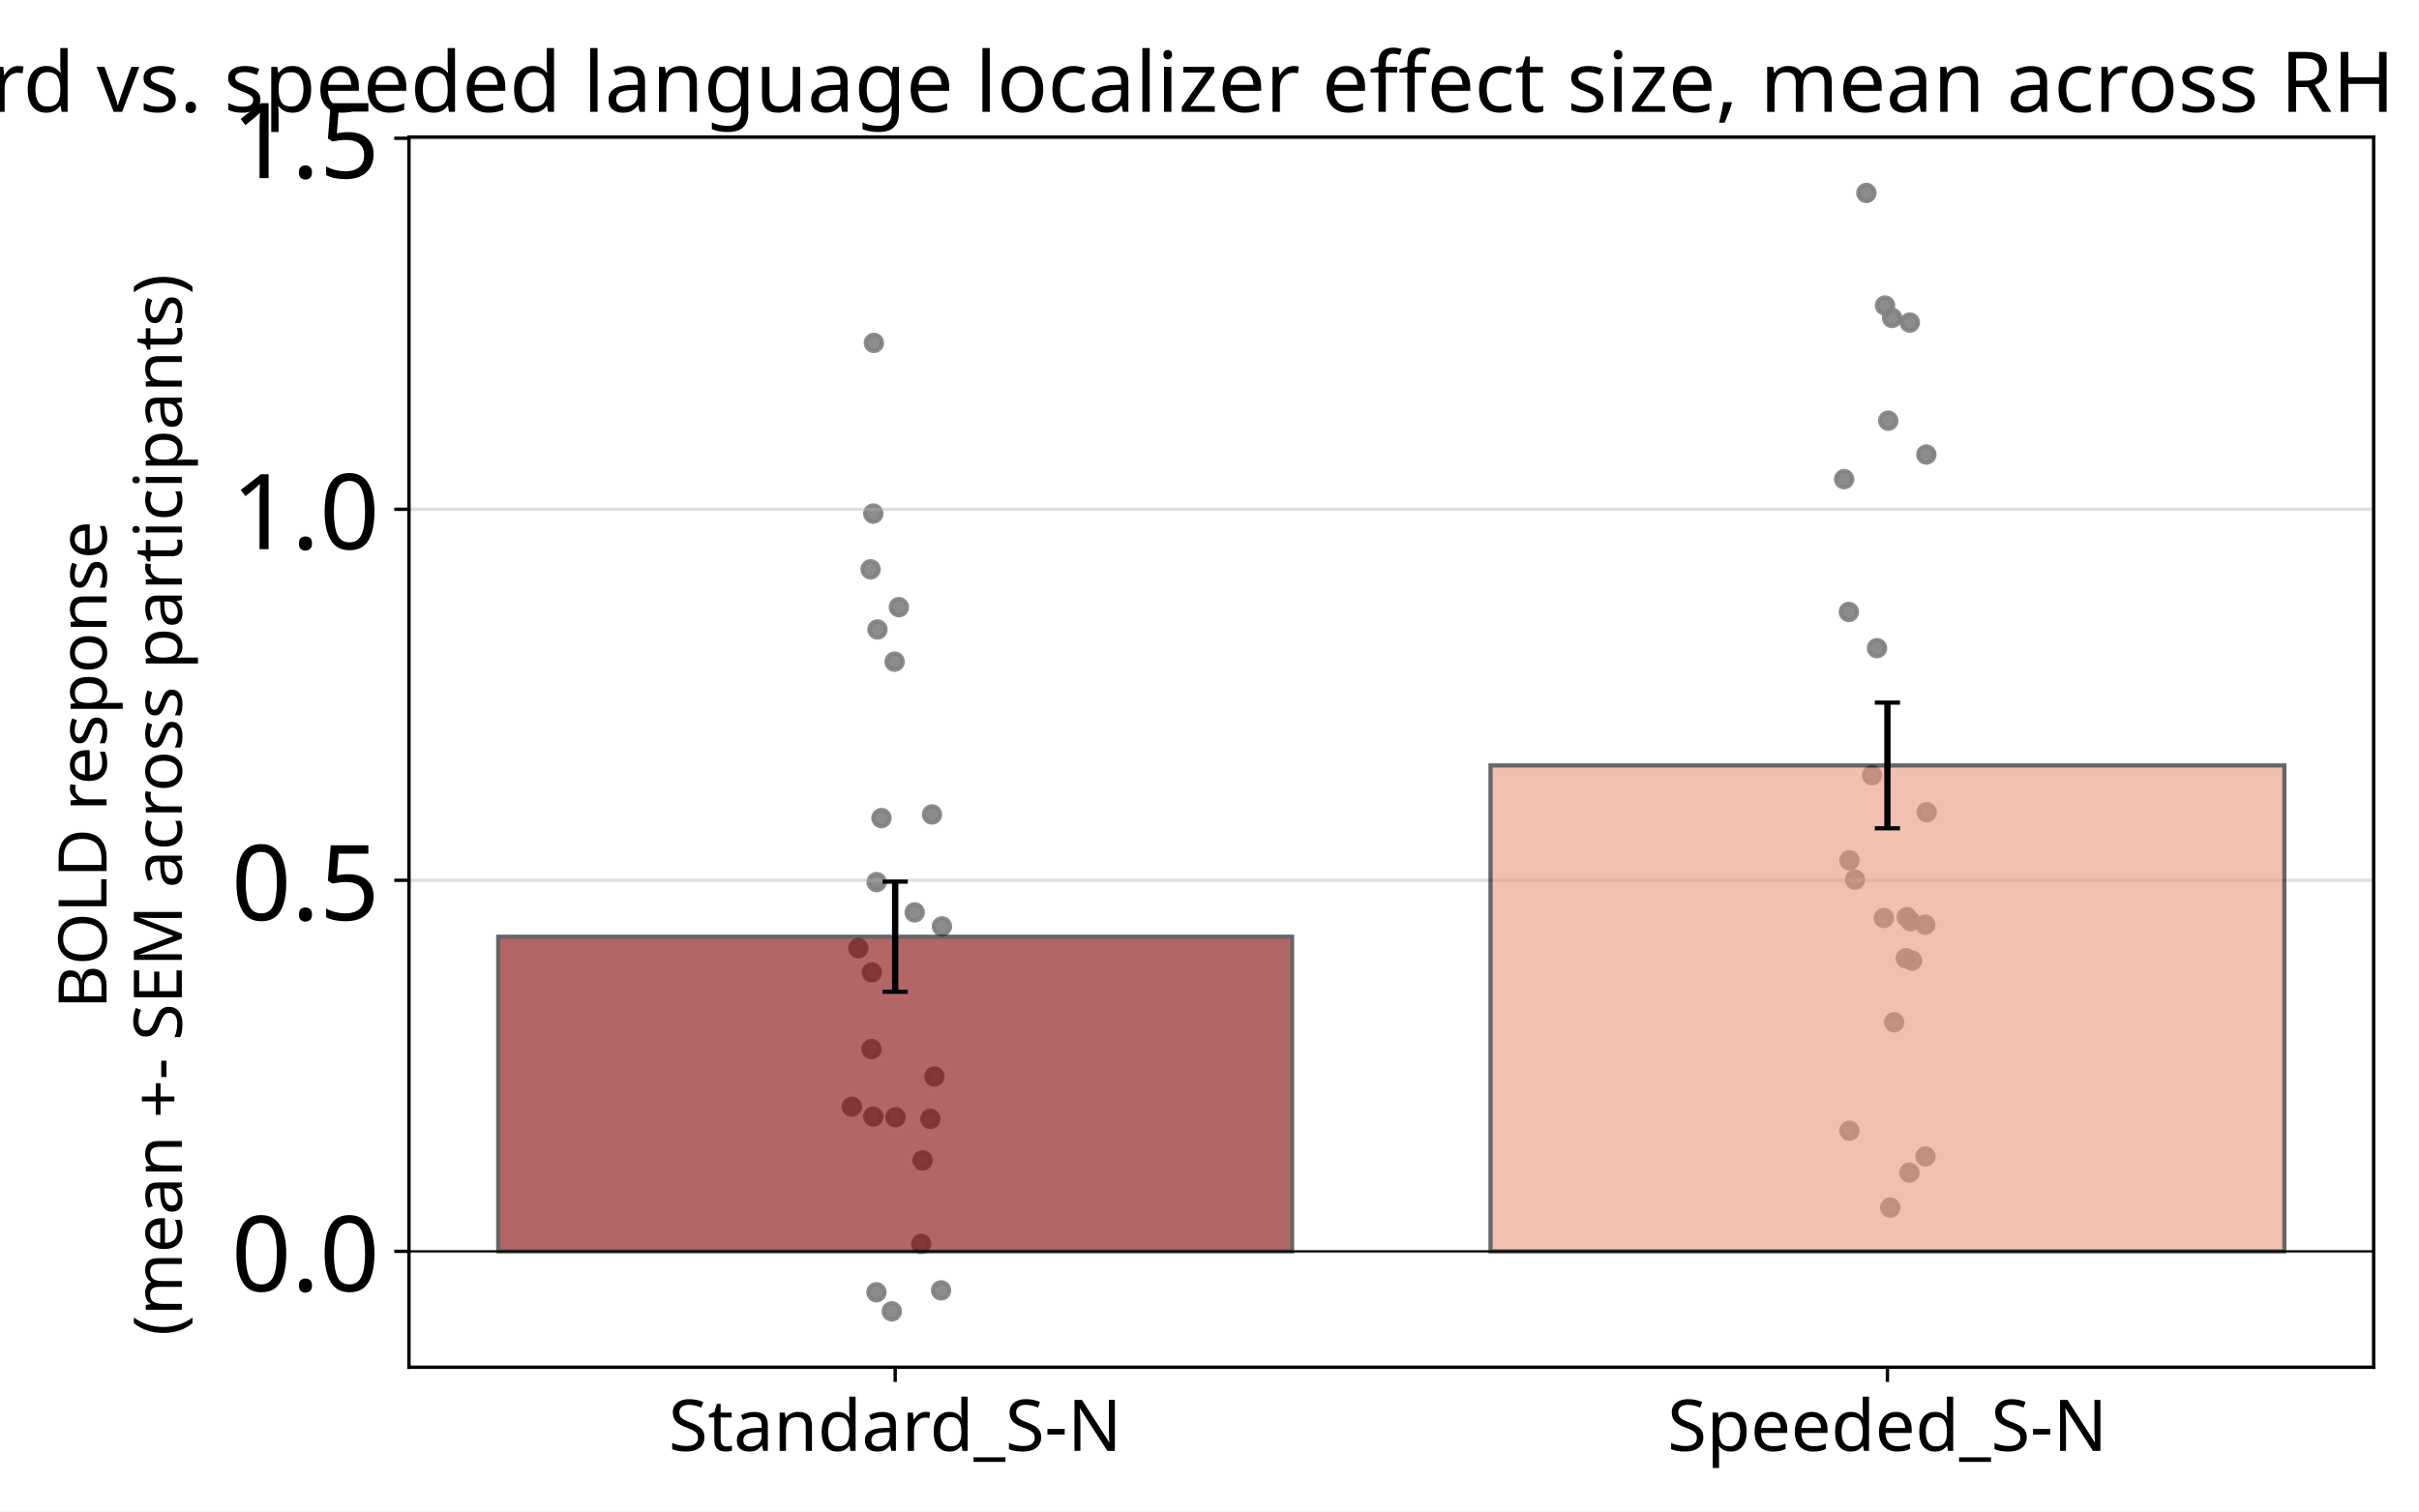
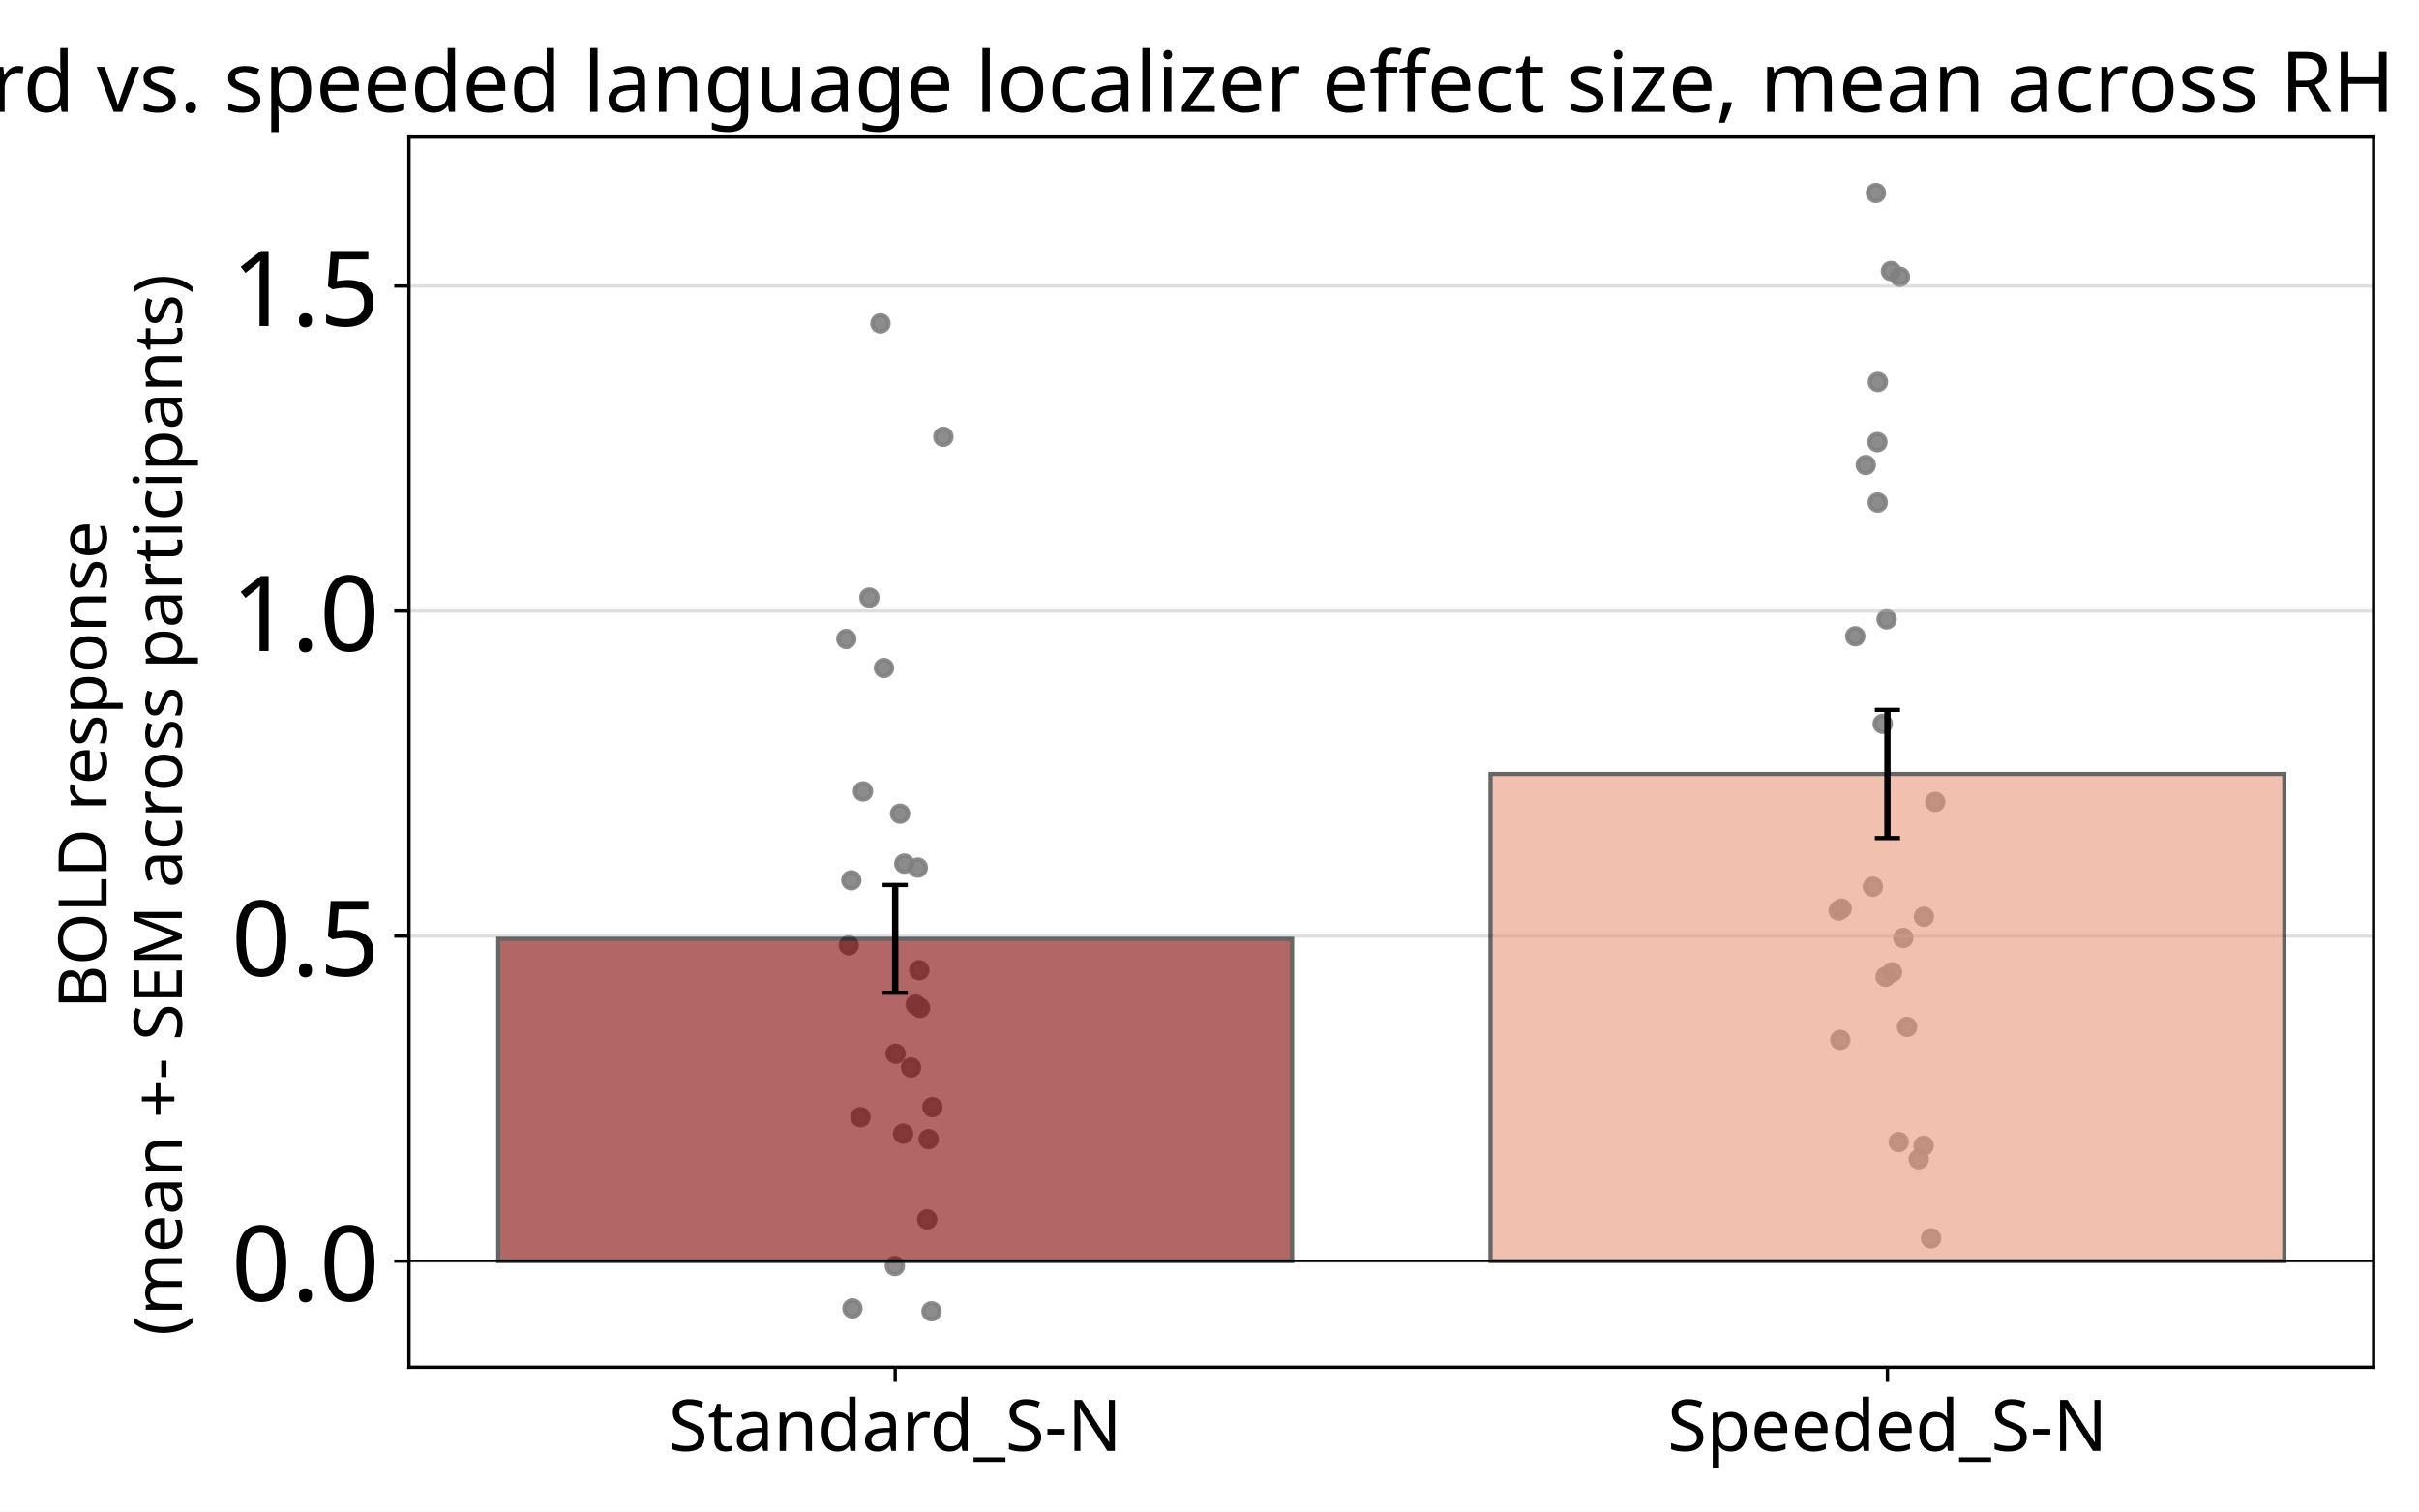
<svg xmlns="http://www.w3.org/2000/svg" xmlns:xlink="http://www.w3.org/1999/xlink" width="576pt" height="360pt" viewBox="0 0 576 360" version="1.1">
  <defs>
    <style type="text/css">*{stroke-linejoin: round; stroke-linecap: butt}</style>
  </defs>
  <g id="figure_1">
    <g id="patch_1">
      <path d="M 0 360  L 576 360  L 576 0  L 0 0  z " style="fill: #ffffff" />
    </g>
    <g id="axes_1">
      <g id="patch_2">
        <path d="M 97.382 325.64  L 565.2 325.64  L 565.2 32.64  L 97.382 32.64  z " style="fill: #ffffff" />
      </g>
      <g id="PathCollection_1">
        <defs>
-           <path id="mbe9b926426" d="M 0 1.936  C 0.514 1.936 1.006 1.732 1.369 1.369  C 1.732 1.006 1.936 0.514 1.936 0  C 1.936 -0.514 1.732 -1.006 1.369 -1.369  C 1.006 -1.732 0.514 -1.936 0 -1.936  C -0.514 -1.936 -1.006 -1.732 -1.369 -1.369  C -1.732 -1.006 -1.936 -0.514 -1.936 0  C -1.936 0.514 -1.732 1.006 -1.369 1.369  C -1.006 1.732 -0.514 1.936 0 1.936  z " style="stroke: #808080; stroke-opacity: 0.9" />
+           <path id="m6646a3b385" d="M 0 1.936  C 0.514 1.936 1.006 1.732 1.369 1.369  C 1.732 1.006 1.936 0.514 1.936 0  C 1.936 -0.514 1.732 -1.006 1.369 -1.369  C 1.006 -1.732 0.514 -1.936 0 -1.936  C -0.514 -1.936 -1.006 -1.732 -1.369 -1.369  C -1.732 -1.006 -1.936 -0.514 -1.936 0  C -1.936 0.514 -1.732 1.006 -1.369 1.369  C -1.006 1.732 -0.514 1.936 0 1.936  z " style="stroke: #808080; stroke-opacity: 0.9" />
        </defs>
-         <g clip-path="url(#p8f3330ebca)">
-           <use xlink:href="#mbe9b926426" x="213.02" y="157.587" style="fill: #808080; fill-opacity: 0.9; stroke: #808080; stroke-opacity: 0.9" />
-           <use xlink:href="#mbe9b926426" x="207.3" y="135.598" style="fill: #808080; fill-opacity: 0.9; stroke: #808080; stroke-opacity: 0.9" />
-           <use xlink:href="#mbe9b926426" x="204.392" y="225.813" style="fill: #808080; fill-opacity: 0.9; stroke: #808080; stroke-opacity: 0.9" />
-           <use xlink:href="#mbe9b926426" x="208.736" y="210.093" style="fill: #808080; fill-opacity: 0.9; stroke: #808080; stroke-opacity: 0.9" />
-           <use xlink:href="#mbe9b926426" x="208.086" y="81.668" style="fill: #808080; fill-opacity: 0.9; stroke: #808080; stroke-opacity: 0.9" />
-           <use xlink:href="#mbe9b926426" x="208.692" y="307.783" style="fill: #808080; fill-opacity: 0.9; stroke: #808080; stroke-opacity: 0.9" />
-           <use xlink:href="#mbe9b926426" x="202.834" y="263.59" style="fill: #808080; fill-opacity: 0.9; stroke: #808080; stroke-opacity: 0.9" />
-           <use xlink:href="#mbe9b926426" x="224.292" y="220.629" style="fill: #808080; fill-opacity: 0.9; stroke: #808080; stroke-opacity: 0.9" />
-           <use xlink:href="#mbe9b926426" x="214.037" y="144.604" style="fill: #808080; fill-opacity: 0.9; stroke: #808080; stroke-opacity: 0.9" />
-           <use xlink:href="#mbe9b926426" x="222.496" y="256.399" style="fill: #808080; fill-opacity: 0.9; stroke: #808080; stroke-opacity: 0.9" />
-           <use xlink:href="#mbe9b926426" x="209.893" y="194.844" style="fill: #808080; fill-opacity: 0.9; stroke: #808080; stroke-opacity: 0.9" />
-           <use xlink:href="#mbe9b926426" x="207.952" y="265.931" style="fill: #808080; fill-opacity: 0.9; stroke: #808080; stroke-opacity: 0.9" />
-           <use xlink:href="#mbe9b926426" x="219.363" y="296.268" style="fill: #808080; fill-opacity: 0.9; stroke: #808080; stroke-opacity: 0.9" />
-           <use xlink:href="#mbe9b926426" x="217.801" y="217.307" style="fill: #808080; fill-opacity: 0.9; stroke: #808080; stroke-opacity: 0.9" />
-           <use xlink:href="#mbe9b926426" x="207.53" y="249.862" style="fill: #808080; fill-opacity: 0.9; stroke: #808080; stroke-opacity: 0.9" />
-           <use xlink:href="#mbe9b926426" x="219.678" y="276.374" style="fill: #808080; fill-opacity: 0.9; stroke: #808080; stroke-opacity: 0.9" />
-           <use xlink:href="#mbe9b926426" x="221.531" y="266.479" style="fill: #808080; fill-opacity: 0.9; stroke: #808080; stroke-opacity: 0.9" />
-           <use xlink:href="#mbe9b926426" x="207.942" y="122.319" style="fill: #808080; fill-opacity: 0.9; stroke: #808080; stroke-opacity: 0.9" />
-           <use xlink:href="#mbe9b926426" x="213.239" y="266.103" style="fill: #808080; fill-opacity: 0.9; stroke: #808080; stroke-opacity: 0.9" />
-           <use xlink:href="#mbe9b926426" x="208.933" y="149.916" style="fill: #808080; fill-opacity: 0.9; stroke: #808080; stroke-opacity: 0.9" />
-           <use xlink:href="#mbe9b926426" x="212.354" y="312.322" style="fill: #808080; fill-opacity: 0.9; stroke: #808080; stroke-opacity: 0.9" />
-           <use xlink:href="#mbe9b926426" x="207.6" y="231.597" style="fill: #808080; fill-opacity: 0.9; stroke: #808080; stroke-opacity: 0.9" />
-           <use xlink:href="#mbe9b926426" x="224.083" y="307.327" style="fill: #808080; fill-opacity: 0.9; stroke: #808080; stroke-opacity: 0.9" />
-           <use xlink:href="#mbe9b926426" x="221.924" y="193.981" style="fill: #808080; fill-opacity: 0.9; stroke: #808080; stroke-opacity: 0.9" />
+         <g clip-path="url(#p023130979b)">
+           <use xlink:href="#m6646a3b385" x="210.483" y="159.105" style="fill: #808080; fill-opacity: 0.9; stroke: #808080; stroke-opacity: 0.9" />
+           <use xlink:href="#m6646a3b385" x="202.707" y="209.657" style="fill: #808080; fill-opacity: 0.9; stroke: #808080; stroke-opacity: 0.9" />
+           <use xlink:href="#m6646a3b385" x="202.113" y="225.14" style="fill: #808080; fill-opacity: 0.9; stroke: #808080; stroke-opacity: 0.9" />
+           <use xlink:href="#m6646a3b385" x="215.324" y="205.692" style="fill: #808080; fill-opacity: 0.9; stroke: #808080; stroke-opacity: 0.9" />
+           <use xlink:href="#m6646a3b385" x="209.642" y="77.03" style="fill: #808080; fill-opacity: 0.9; stroke: #808080; stroke-opacity: 0.9" />
+           <use xlink:href="#m6646a3b385" x="213.079" y="301.531" style="fill: #808080; fill-opacity: 0.9; stroke: #808080; stroke-opacity: 0.9" />
+           <use xlink:href="#m6646a3b385" x="215.05" y="270.017" style="fill: #808080; fill-opacity: 0.9; stroke: #808080; stroke-opacity: 0.9" />
+           <use xlink:href="#m6646a3b385" x="218.034" y="239.26" style="fill: #808080; fill-opacity: 0.9; stroke: #808080; stroke-opacity: 0.9" />
+           <use xlink:href="#m6646a3b385" x="207.012" y="142.331" style="fill: #808080; fill-opacity: 0.9; stroke: #808080; stroke-opacity: 0.9" />
+           <use xlink:href="#m6646a3b385" x="218.894" y="231.073" style="fill: #808080; fill-opacity: 0.9; stroke: #808080; stroke-opacity: 0.9" />
+           <use xlink:href="#m6646a3b385" x="205.493" y="188.489" style="fill: #808080; fill-opacity: 0.9; stroke: #808080; stroke-opacity: 0.9" />
+           <use xlink:href="#m6646a3b385" x="222.028" y="263.692" style="fill: #808080; fill-opacity: 0.9; stroke: #808080; stroke-opacity: 0.9" />
+           <use xlink:href="#m6646a3b385" x="220.771" y="290.437" style="fill: #808080; fill-opacity: 0.9; stroke: #808080; stroke-opacity: 0.9" />
+           <use xlink:href="#m6646a3b385" x="218.544" y="206.643" style="fill: #808080; fill-opacity: 0.9; stroke: #808080; stroke-opacity: 0.9" />
+           <use xlink:href="#m6646a3b385" x="216.924" y="254.254" style="fill: #808080; fill-opacity: 0.9; stroke: #808080; stroke-opacity: 0.9" />
+           <use xlink:href="#m6646a3b385" x="221.124" y="271.324" style="fill: #808080; fill-opacity: 0.9; stroke: #808080; stroke-opacity: 0.9" />
+           <use xlink:href="#m6646a3b385" x="204.901" y="266.076" style="fill: #808080; fill-opacity: 0.9; stroke: #808080; stroke-opacity: 0.9" />
+           <use xlink:href="#m6646a3b385" x="224.627" y="104.031" style="fill: #808080; fill-opacity: 0.9; stroke: #808080; stroke-opacity: 0.9" />
+           <use xlink:href="#m6646a3b385" x="213.258" y="250.961" style="fill: #808080; fill-opacity: 0.9; stroke: #808080; stroke-opacity: 0.9" />
+           <use xlink:href="#m6646a3b385" x="201.514" y="152.192" style="fill: #808080; fill-opacity: 0.9; stroke: #808080; stroke-opacity: 0.9" />
+           <use xlink:href="#m6646a3b385" x="221.808" y="312.322" style="fill: #808080; fill-opacity: 0.9; stroke: #808080; stroke-opacity: 0.9" />
+           <use xlink:href="#m6646a3b385" x="219.085" y="240.05" style="fill: #808080; fill-opacity: 0.9; stroke: #808080; stroke-opacity: 0.9" />
+           <use xlink:href="#m6646a3b385" x="202.975" y="311.632" style="fill: #808080; fill-opacity: 0.9; stroke: #808080; stroke-opacity: 0.9" />
+           <use xlink:href="#m6646a3b385" x="214.321" y="193.801" style="fill: #808080; fill-opacity: 0.9; stroke: #808080; stroke-opacity: 0.9" />
        </g>
      </g>
      <g id="PathCollection_2">
-         <g clip-path="url(#p8f3330ebca)">
-           <use xlink:href="#mbe9b926426" x="454.759" y="76.834" style="fill: #808080; fill-opacity: 0.9; stroke: #808080; stroke-opacity: 0.9" />
-           <use xlink:href="#mbe9b926426" x="450.543" y="75.726" style="fill: #808080; fill-opacity: 0.9; stroke: #808080; stroke-opacity: 0.9" />
-           <use xlink:href="#mbe9b926426" x="449.622" y="100.202" style="fill: #808080; fill-opacity: 0.9; stroke: #808080; stroke-opacity: 0.9" />
-           <use xlink:href="#mbe9b926426" x="454.651" y="279.281" style="fill: #808080; fill-opacity: 0.9; stroke: #808080; stroke-opacity: 0.9" />
-           <use xlink:href="#mbe9b926426" x="458.781" y="193.447" style="fill: #808080; fill-opacity: 0.9; stroke: #808080; stroke-opacity: 0.9" />
-           <use xlink:href="#mbe9b926426" x="458.472" y="275.439" style="fill: #808080; fill-opacity: 0.9; stroke: #808080; stroke-opacity: 0.9" />
-           <use xlink:href="#mbe9b926426" x="455.292" y="228.795" style="fill: #808080; fill-opacity: 0.9; stroke: #808080; stroke-opacity: 0.9" />
-           <use xlink:href="#mbe9b926426" x="448.571" y="218.636" style="fill: #808080; fill-opacity: 0.9; stroke: #808080; stroke-opacity: 0.9" />
-           <use xlink:href="#mbe9b926426" x="440.238" y="145.742" style="fill: #808080; fill-opacity: 0.9; stroke: #808080; stroke-opacity: 0.9" />
-           <use xlink:href="#mbe9b926426" x="440.376" y="269.321" style="fill: #808080; fill-opacity: 0.9; stroke: #808080; stroke-opacity: 0.9" />
-           <use xlink:href="#mbe9b926426" x="454.019" y="218.434" style="fill: #808080; fill-opacity: 0.9; stroke: #808080; stroke-opacity: 0.9" />
-           <use xlink:href="#mbe9b926426" x="450.093" y="287.615" style="fill: #808080; fill-opacity: 0.9; stroke: #808080; stroke-opacity: 0.9" />
-           <use xlink:href="#mbe9b926426" x="451.028" y="243.472" style="fill: #808080; fill-opacity: 0.9; stroke: #808080; stroke-opacity: 0.9" />
-           <use xlink:href="#mbe9b926426" x="445.779" y="184.623" style="fill: #808080; fill-opacity: 0.9; stroke: #808080; stroke-opacity: 0.9" />
-           <use xlink:href="#mbe9b926426" x="453.802" y="228.237" style="fill: #808080; fill-opacity: 0.9; stroke: #808080; stroke-opacity: 0.9" />
-           <use xlink:href="#mbe9b926426" x="440.385" y="204.915" style="fill: #808080; fill-opacity: 0.9; stroke: #808080; stroke-opacity: 0.9" />
-           <use xlink:href="#mbe9b926426" x="454.923" y="219.413" style="fill: #808080; fill-opacity: 0.9; stroke: #808080; stroke-opacity: 0.9" />
-           <use xlink:href="#mbe9b926426" x="448.859" y="72.774" style="fill: #808080; fill-opacity: 0.9; stroke: #808080; stroke-opacity: 0.9" />
-           <use xlink:href="#mbe9b926426" x="446.942" y="154.373" style="fill: #808080; fill-opacity: 0.9; stroke: #808080; stroke-opacity: 0.9" />
-           <use xlink:href="#mbe9b926426" x="439.12" y="114.115" style="fill: #808080; fill-opacity: 0.9; stroke: #808080; stroke-opacity: 0.9" />
-           <use xlink:href="#mbe9b926426" x="458.443" y="220.248" style="fill: #808080; fill-opacity: 0.9; stroke: #808080; stroke-opacity: 0.9" />
-           <use xlink:href="#mbe9b926426" x="441.724" y="209.499" style="fill: #808080; fill-opacity: 0.9; stroke: #808080; stroke-opacity: 0.9" />
-           <use xlink:href="#mbe9b926426" x="458.69" y="108.255" style="fill: #808080; fill-opacity: 0.9; stroke: #808080; stroke-opacity: 0.9" />
-           <use xlink:href="#mbe9b926426" x="444.412" y="45.958" style="fill: #808080; fill-opacity: 0.9; stroke: #808080; stroke-opacity: 0.9" />
+         <g clip-path="url(#p023130979b)">
+           <use xlink:href="#m6646a3b385" x="452.4" y="65.92" style="fill: #808080; fill-opacity: 0.9; stroke: #808080; stroke-opacity: 0.9" />
+           <use xlink:href="#m6646a3b385" x="447.149" y="90.974" style="fill: #808080; fill-opacity: 0.9; stroke: #808080; stroke-opacity: 0.9" />
+           <use xlink:href="#m6646a3b385" x="444.273" y="110.751" style="fill: #808080; fill-opacity: 0.9; stroke: #808080; stroke-opacity: 0.9" />
+           <use xlink:href="#m6646a3b385" x="458.046" y="272.89" style="fill: #808080; fill-opacity: 0.9; stroke: #808080; stroke-opacity: 0.9" />
+           <use xlink:href="#m6646a3b385" x="460.816" y="190.991" style="fill: #808080; fill-opacity: 0.9; stroke: #808080; stroke-opacity: 0.9" />
+           <use xlink:href="#m6646a3b385" x="456.884" y="276.084" style="fill: #808080; fill-opacity: 0.9; stroke: #808080; stroke-opacity: 0.9" />
+           <use xlink:href="#m6646a3b385" x="450.54" y="231.555" style="fill: #808080; fill-opacity: 0.9; stroke: #808080; stroke-opacity: 0.9" />
+           <use xlink:href="#m6646a3b385" x="454.111" y="244.575" style="fill: #808080; fill-opacity: 0.9; stroke: #808080; stroke-opacity: 0.9" />
+           <use xlink:href="#m6646a3b385" x="449.23" y="147.511" style="fill: #808080; fill-opacity: 0.9; stroke: #808080; stroke-opacity: 0.9" />
+           <use xlink:href="#m6646a3b385" x="452.115" y="272.014" style="fill: #808080; fill-opacity: 0.9; stroke: #808080; stroke-opacity: 0.9" />
+           <use xlink:href="#m6646a3b385" x="438.533" y="216.407" style="fill: #808080; fill-opacity: 0.9; stroke: #808080; stroke-opacity: 0.9" />
+           <use xlink:href="#m6646a3b385" x="459.811" y="294.944" style="fill: #808080; fill-opacity: 0.9; stroke: #808080; stroke-opacity: 0.9" />
+           <use xlink:href="#m6646a3b385" x="438.198" y="247.68" style="fill: #808080; fill-opacity: 0.9; stroke: #808080; stroke-opacity: 0.9" />
+           <use xlink:href="#m6646a3b385" x="448.302" y="172.404" style="fill: #808080; fill-opacity: 0.9; stroke: #808080; stroke-opacity: 0.9" />
+           <use xlink:href="#m6646a3b385" x="448.978" y="232.627" style="fill: #808080; fill-opacity: 0.9; stroke: #808080; stroke-opacity: 0.9" />
+           <use xlink:href="#m6646a3b385" x="437.808" y="216.881" style="fill: #808080; fill-opacity: 0.9; stroke: #808080; stroke-opacity: 0.9" />
+           <use xlink:href="#m6646a3b385" x="458.112" y="218.339" style="fill: #808080; fill-opacity: 0.9; stroke: #808080; stroke-opacity: 0.9" />
+           <use xlink:href="#m6646a3b385" x="450.272" y="64.554" style="fill: #808080; fill-opacity: 0.9; stroke: #808080; stroke-opacity: 0.9" />
+           <use xlink:href="#m6646a3b385" x="441.771" y="151.544" style="fill: #808080; fill-opacity: 0.9; stroke: #808080; stroke-opacity: 0.9" />
+           <use xlink:href="#m6646a3b385" x="447.109" y="119.683" style="fill: #808080; fill-opacity: 0.9; stroke: #808080; stroke-opacity: 0.9" />
+           <use xlink:href="#m6646a3b385" x="453.201" y="223.389" style="fill: #808080; fill-opacity: 0.9; stroke: #808080; stroke-opacity: 0.9" />
+           <use xlink:href="#m6646a3b385" x="445.954" y="211.191" style="fill: #808080; fill-opacity: 0.9; stroke: #808080; stroke-opacity: 0.9" />
+           <use xlink:href="#m6646a3b385" x="447.036" y="105.296" style="fill: #808080; fill-opacity: 0.9; stroke: #808080; stroke-opacity: 0.9" />
+           <use xlink:href="#m6646a3b385" x="446.688" y="45.958" style="fill: #808080; fill-opacity: 0.9; stroke: #808080; stroke-opacity: 0.9" />
        </g>
      </g>
      <g id="matplotlib.axis_1">
        <g id="xtick_1">
          <g id="line2d_1">
            <defs>
-               <path id="mec585d7cf8" d="M 0 0  L 0 3.5  " style="stroke: #000000; stroke-width: 0.8" />
+               <path id="ma6a596d53e" d="M 0 0  L 0 3.5  " style="stroke: #000000; stroke-width: 0.8" />
            </defs>
            <g>
-               <use xlink:href="#mec585d7cf8" x="213.155" y="325.64" style="stroke: #000000; stroke-width: 0.8" />
+               <use xlink:href="#ma6a596d53e" x="213.155" y="325.64" style="stroke: #000000; stroke-width: 0.8" />
            </g>
          </g>
          <g id="text_1">
            <text style="font: 17px 'sans-serif'; text-anchor: middle" x="213.155" y="345.557" transform="rotate(-0, 213.1551, 345.5573)">Standard_S-N</text>
          </g>
        </g>
        <g id="xtick_2">
          <g id="line2d_2">
            <g>
-               <use xlink:href="#mec585d7cf8" x="449.427" y="325.64" style="stroke: #000000; stroke-width: 0.8" />
+               <use xlink:href="#ma6a596d53e" x="449.427" y="325.64" style="stroke: #000000; stroke-width: 0.8" />
            </g>
          </g>
          <g id="text_2">
            <text style="font: 17px 'sans-serif'; text-anchor: middle" x="449.427" y="345.557" transform="rotate(-0, 449.4269, 345.5573)">Speeded_S-N</text>
          </g>
        </g>
      </g>
      <g id="matplotlib.axis_2">
        <g id="ytick_1">
          <g id="line2d_3">
-             <path d="M 97.382 298.037  L 565.2 298.037  " clip-path="url(#p8f3330ebca)" style="fill: none; stroke: #b0b0b0; stroke-opacity: 0.4; stroke-width: 0.8; stroke-linecap: square" />
+             <path d="M 97.382 300.36  L 565.2 300.36  " clip-path="url(#p023130979b)" style="fill: none; stroke: #b0b0b0; stroke-opacity: 0.4; stroke-width: 0.8; stroke-linecap: square" />
          </g>
          <g id="line2d_4">
            <defs>
-               <path id="me3444d40ef" d="M 0 0  L -3.5 0  " style="stroke: #000000; stroke-width: 0.8" />
+               <path id="m67017e7bf4" d="M 0 0  L -3.5 0  " style="stroke: #000000; stroke-width: 0.8" />
            </defs>
            <g>
-               <use xlink:href="#me3444d40ef" x="97.382" y="298.037" style="stroke: #000000; stroke-width: 0.8" />
+               <use xlink:href="#m67017e7bf4" x="97.382" y="300.36" style="stroke: #000000; stroke-width: 0.8" />
            </g>
          </g>
          <g id="text_3">
-             <text style="font: 25px 'sans-serif'; text-anchor: end" x="90.382" y="307.535" transform="rotate(-0, 90.382, 307.5351)">0.0</text>
+             <text style="font: 25px 'sans-serif'; text-anchor: end" x="90.382" y="309.858" transform="rotate(-0, 90.382, 309.8582)">0.0</text>
          </g>
        </g>
        <g id="ytick_2">
          <g id="line2d_5">
-             <path d="M 97.382 209.667  L 565.2 209.667  " clip-path="url(#p8f3330ebca)" style="fill: none; stroke: #b0b0b0; stroke-opacity: 0.4; stroke-width: 0.8; stroke-linecap: square" />
+             <path d="M 97.382 222.949  L 565.2 222.949  " clip-path="url(#p023130979b)" style="fill: none; stroke: #b0b0b0; stroke-opacity: 0.4; stroke-width: 0.8; stroke-linecap: square" />
          </g>
          <g id="line2d_6">
            <g>
-               <use xlink:href="#me3444d40ef" x="97.382" y="209.667" style="stroke: #000000; stroke-width: 0.8" />
+               <use xlink:href="#m67017e7bf4" x="97.382" y="222.949" style="stroke: #000000; stroke-width: 0.8" />
            </g>
          </g>
          <g id="text_4">
-             <text style="font: 25px 'sans-serif'; text-anchor: end" x="90.382" y="219.165" transform="rotate(-0, 90.382, 219.1648)">0.5</text>
+             <text style="font: 25px 'sans-serif'; text-anchor: end" x="90.382" y="232.447" transform="rotate(-0, 90.382, 232.4472)">0.5</text>
          </g>
        </g>
        <g id="ytick_3">
          <g id="line2d_7">
-             <path d="M 97.382 121.296  L 565.2 121.296  " clip-path="url(#p8f3330ebca)" style="fill: none; stroke: #b0b0b0; stroke-opacity: 0.4; stroke-width: 0.8; stroke-linecap: square" />
+             <path d="M 97.382 145.538  L 565.2 145.538  " clip-path="url(#p023130979b)" style="fill: none; stroke: #b0b0b0; stroke-opacity: 0.4; stroke-width: 0.8; stroke-linecap: square" />
          </g>
          <g id="line2d_8">
            <g>
-               <use xlink:href="#me3444d40ef" x="97.382" y="121.296" style="stroke: #000000; stroke-width: 0.8" />
+               <use xlink:href="#m67017e7bf4" x="97.382" y="145.538" style="stroke: #000000; stroke-width: 0.8" />
            </g>
          </g>
          <g id="text_5">
-             <text style="font: 25px 'sans-serif'; text-anchor: end" x="90.382" y="130.794" transform="rotate(-0, 90.382, 130.7945)">1.0</text>
+             <text style="font: 25px 'sans-serif'; text-anchor: end" x="90.382" y="155.036" transform="rotate(-0, 90.382, 155.0362)">1.0</text>
          </g>
        </g>
        <g id="ytick_4">
          <g id="line2d_9">
-             <path d="M 97.382 32.926  L 565.2 32.926  " clip-path="url(#p8f3330ebca)" style="fill: none; stroke: #b0b0b0; stroke-opacity: 0.4; stroke-width: 0.8; stroke-linecap: square" />
+             <path d="M 97.382 68.127  L 565.2 68.127  " clip-path="url(#p023130979b)" style="fill: none; stroke: #b0b0b0; stroke-opacity: 0.4; stroke-width: 0.8; stroke-linecap: square" />
          </g>
          <g id="line2d_10">
            <g>
-               <use xlink:href="#me3444d40ef" x="97.382" y="32.926" style="stroke: #000000; stroke-width: 0.8" />
+               <use xlink:href="#m67017e7bf4" x="97.382" y="68.127" style="stroke: #000000; stroke-width: 0.8" />
            </g>
          </g>
          <g id="text_6">
-             <text style="font: 25px 'sans-serif'; text-anchor: end" x="90.382" y="42.424" transform="rotate(-0, 90.382, 42.42417)">1.5</text>
+             <text style="font: 25px 'sans-serif'; text-anchor: end" x="90.382" y="77.625" transform="rotate(-0, 90.382, 77.62513)">1.5</text>
          </g>
        </g>
        <g id="text_7">
          <text style="font: 16px 'sans-serif'" transform="translate(25.38019 240.2788)rotate(-90)">BOLD response</text>
          <text style="font: 16px 'sans-serif'" transform="translate(43.29669 318.1112)rotate(-90)">(mean +- SEM across participants)</text>
        </g>
      </g>
      <g id="patch_3">
-         <path d="M 118.646 298.037  L 307.664 298.037  L 307.664 223.1  L 118.646 223.1  z " clip-path="url(#p8f3330ebca)" style="fill: #800000; opacity: 0.6; stroke: #000000; stroke-linejoin: miter" />
+         <path d="M 118.646 300.36  L 307.664 300.36  L 307.664 223.614  L 118.646 223.614  z " clip-path="url(#p023130979b)" style="fill: #800000; opacity: 0.6; stroke: #000000; stroke-linejoin: miter" />
      </g>
      <g id="patch_4">
-         <path d="M 354.918 298.037  L 543.936 298.037  L 543.936 182.306  L 354.918 182.306  z " clip-path="url(#p8f3330ebca)" style="fill: #e9967a; opacity: 0.6; stroke: #000000; stroke-linejoin: miter" />
+         <path d="M 354.918 300.36  L 543.936 300.36  L 543.936 184.34  L 354.918 184.34  z " clip-path="url(#p023130979b)" style="fill: #e9967a; opacity: 0.6; stroke: #000000; stroke-linejoin: miter" />
      </g>
      <g id="line2d_11">
-         <path d="M 97.382 298.037  L 565.2 298.037  " clip-path="url(#p8f3330ebca)" style="fill: none; stroke: #000000; stroke-width: 0.5; stroke-linecap: square" />
+         <path d="M 97.382 300.36  L 565.2 300.36  " clip-path="url(#p023130979b)" style="fill: none; stroke: #000000; stroke-width: 0.5; stroke-linecap: square" />
      </g>
      <g id="LineCollection_1">
-         <path d="M 213.155 236.219  L 213.155 209.98  " clip-path="url(#p8f3330ebca)" style="fill: none; stroke: #000000; stroke-width: 1.5" />
-         <path d="M 449.427 197.272  L 449.427 167.34  " clip-path="url(#p8f3330ebca)" style="fill: none; stroke: #000000; stroke-width: 1.5" />
+         <path d="M 213.155 236.442  L 213.155 210.786  " clip-path="url(#p023130979b)" style="fill: none; stroke: #000000; stroke-width: 1.5" />
+         <path d="M 449.427 199.602  L 449.427 169.079  " clip-path="url(#p023130979b)" style="fill: none; stroke: #000000; stroke-width: 1.5" />
      </g>
      <g id="line2d_12">
        <defs>
-           <path id="ma100a01dfd" d="M 3 0  L -3 -0  " style="stroke: #000000" />
+           <path id="m2290273aa2" d="M 3 0  L -3 -0  " style="stroke: #000000" />
        </defs>
-         <g clip-path="url(#p8f3330ebca)">
-           <use xlink:href="#ma100a01dfd" x="213.155" y="236.219" style="stroke: #000000" />
-           <use xlink:href="#ma100a01dfd" x="449.427" y="197.272" style="stroke: #000000" />
+         <g clip-path="url(#p023130979b)">
+           <use xlink:href="#m2290273aa2" x="213.155" y="236.442" style="stroke: #000000" />
+           <use xlink:href="#m2290273aa2" x="449.427" y="199.602" style="stroke: #000000" />
        </g>
      </g>
      <g id="line2d_13">
-         <g clip-path="url(#p8f3330ebca)">
-           <use xlink:href="#ma100a01dfd" x="213.155" y="209.98" style="stroke: #000000" />
-           <use xlink:href="#ma100a01dfd" x="449.427" y="167.34" style="stroke: #000000" />
+         <g clip-path="url(#p023130979b)">
+           <use xlink:href="#m2290273aa2" x="213.155" y="210.786" style="stroke: #000000" />
+           <use xlink:href="#m2290273aa2" x="449.427" y="169.079" style="stroke: #000000" />
        </g>
      </g>
      <g id="patch_5">
        <path d="M 97.382 325.64  L 97.382 32.64  " style="fill: none; stroke: #000000; stroke-width: 0.8; stroke-linejoin: miter; stroke-linecap: square" />
      </g>
      <g id="patch_6">
        <path d="M 565.2 325.64  L 565.2 32.64  " style="fill: none; stroke: #000000; stroke-width: 0.8; stroke-linejoin: miter; stroke-linecap: square" />
      </g>
      <g id="patch_7">
        <path d="M 97.382 325.64  L 565.2 325.64  " style="fill: none; stroke: #000000; stroke-width: 0.8; stroke-linejoin: miter; stroke-linecap: square" />
      </g>
      <g id="patch_8">
        <path d="M 97.382 32.64  L 565.2 32.64  " style="fill: none; stroke: #000000; stroke-width: 0.8; stroke-linejoin: miter; stroke-linecap: square" />
      </g>
      <g id="text_8">
        <text style="font: 20px 'sans-serif'; text-anchor: middle" x="331.291" y="26.64" transform="rotate(-0, 331.291, 26.64)">Standard vs. speeded language localizer effect size, mean across RH lang fROIs, n=24</text>
      </g>
    </g>
  </g>
  <defs>
-     <clipPath id="p8f3330ebca">
+     <clipPath id="p023130979b">
      <rect x="97.382" y="32.64" width="467.818" height="293" />
    </clipPath>
  </defs>
</svg>
